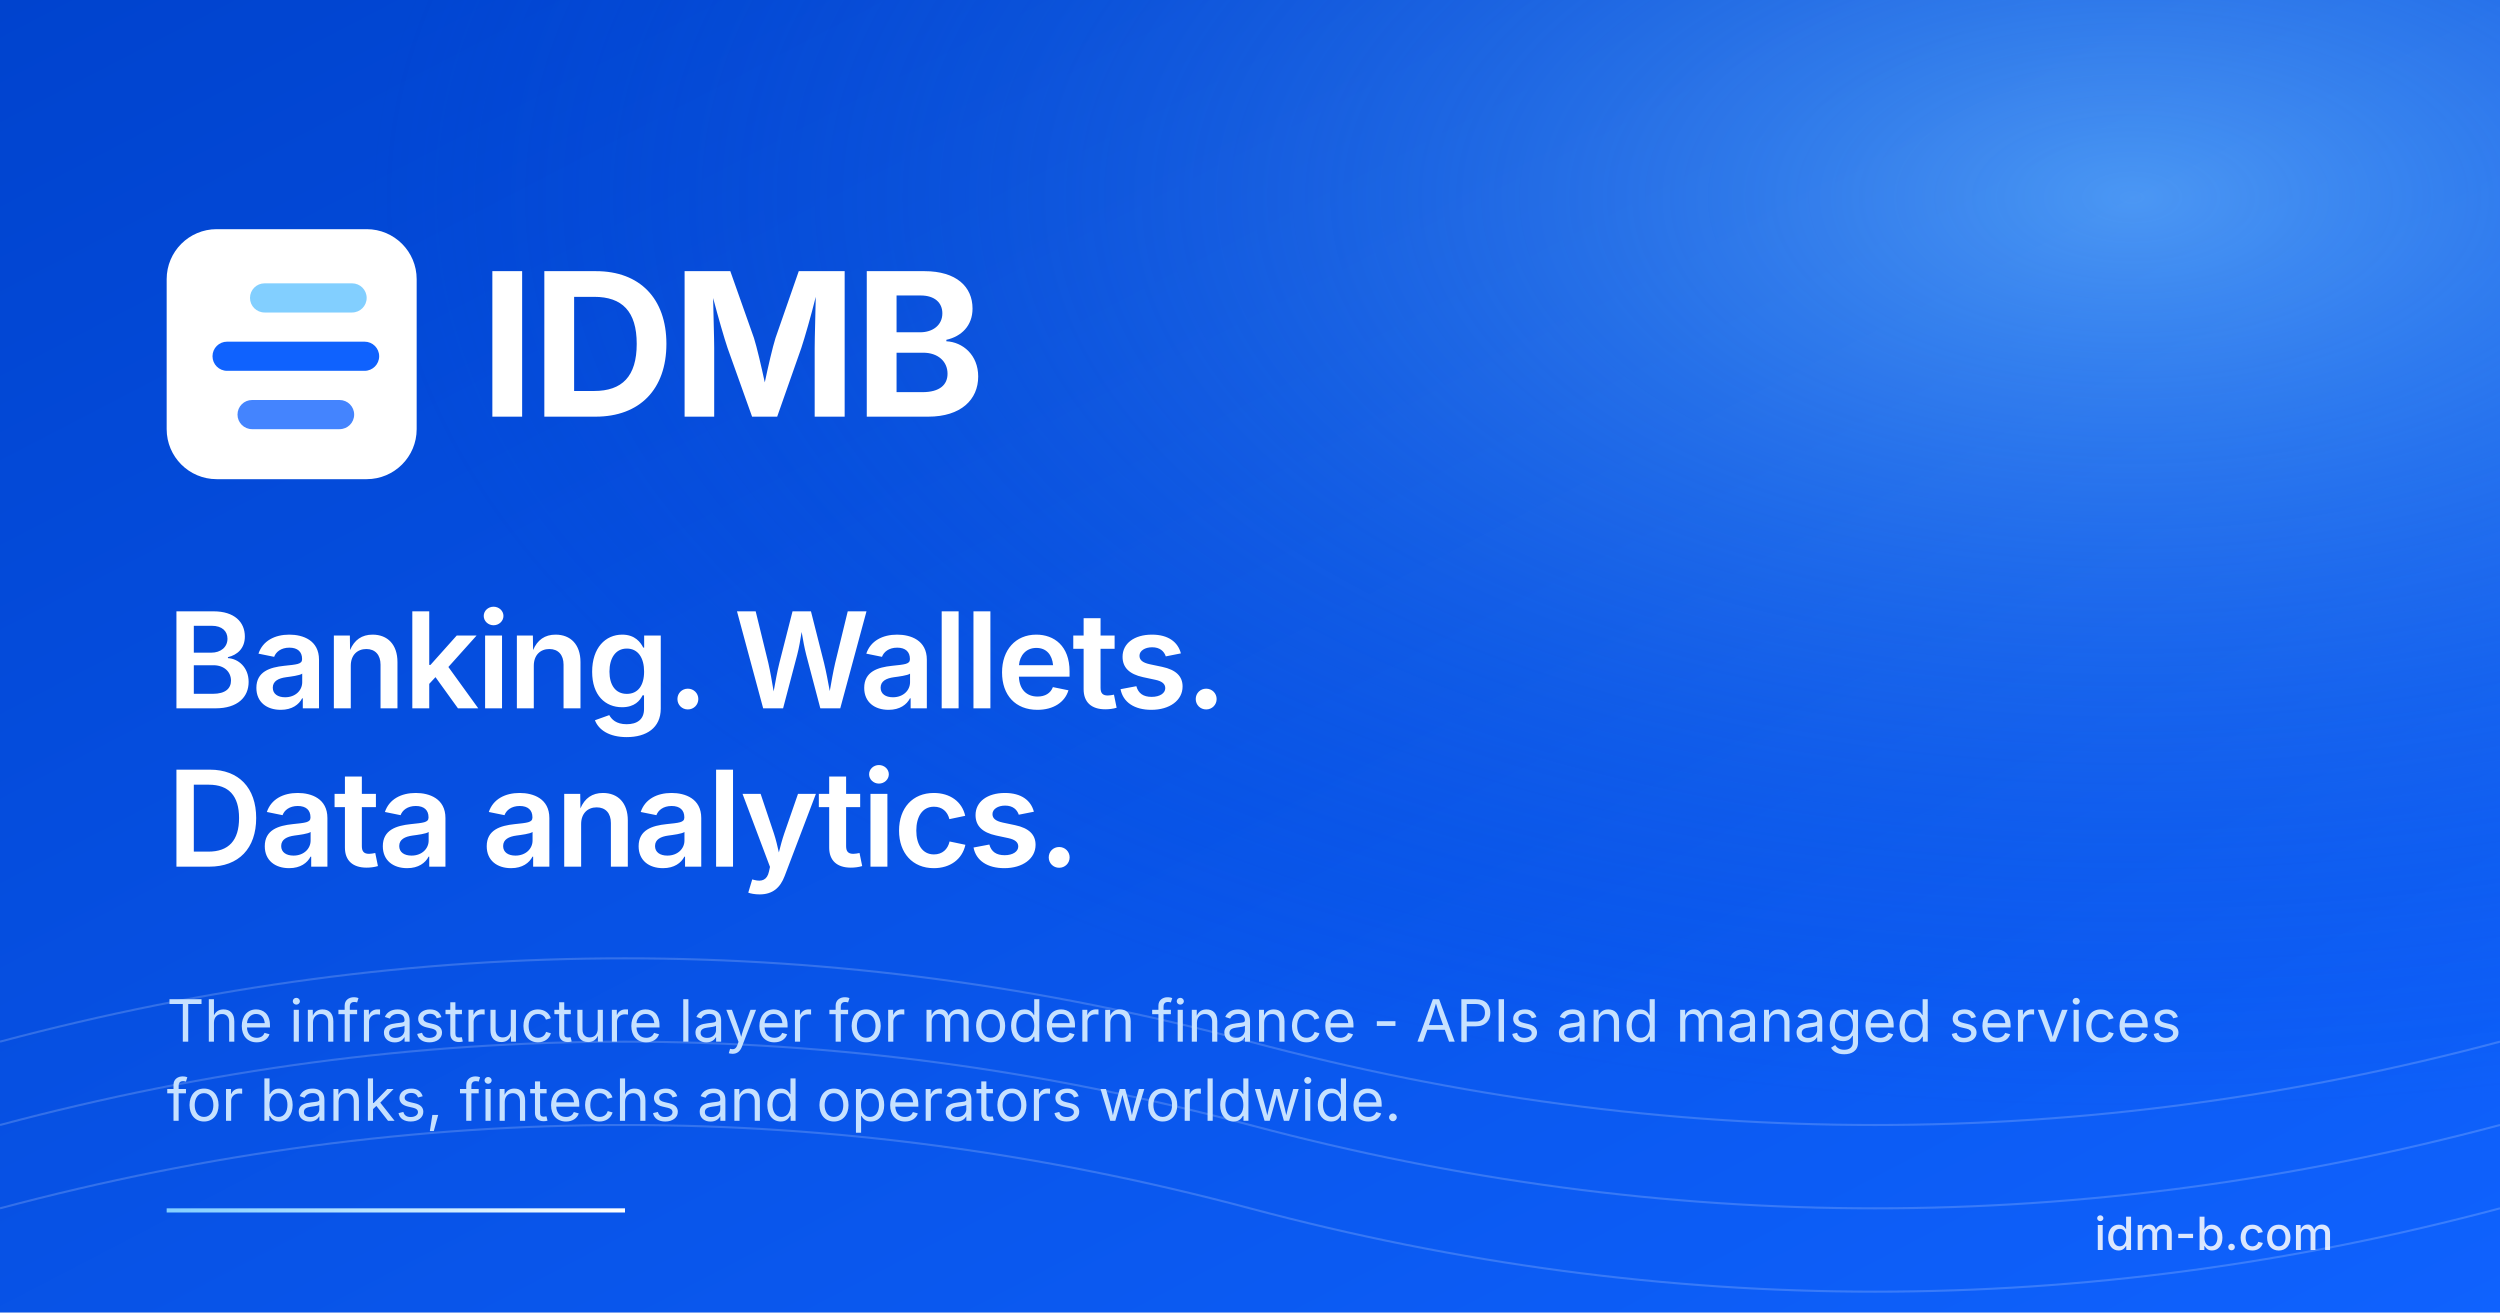
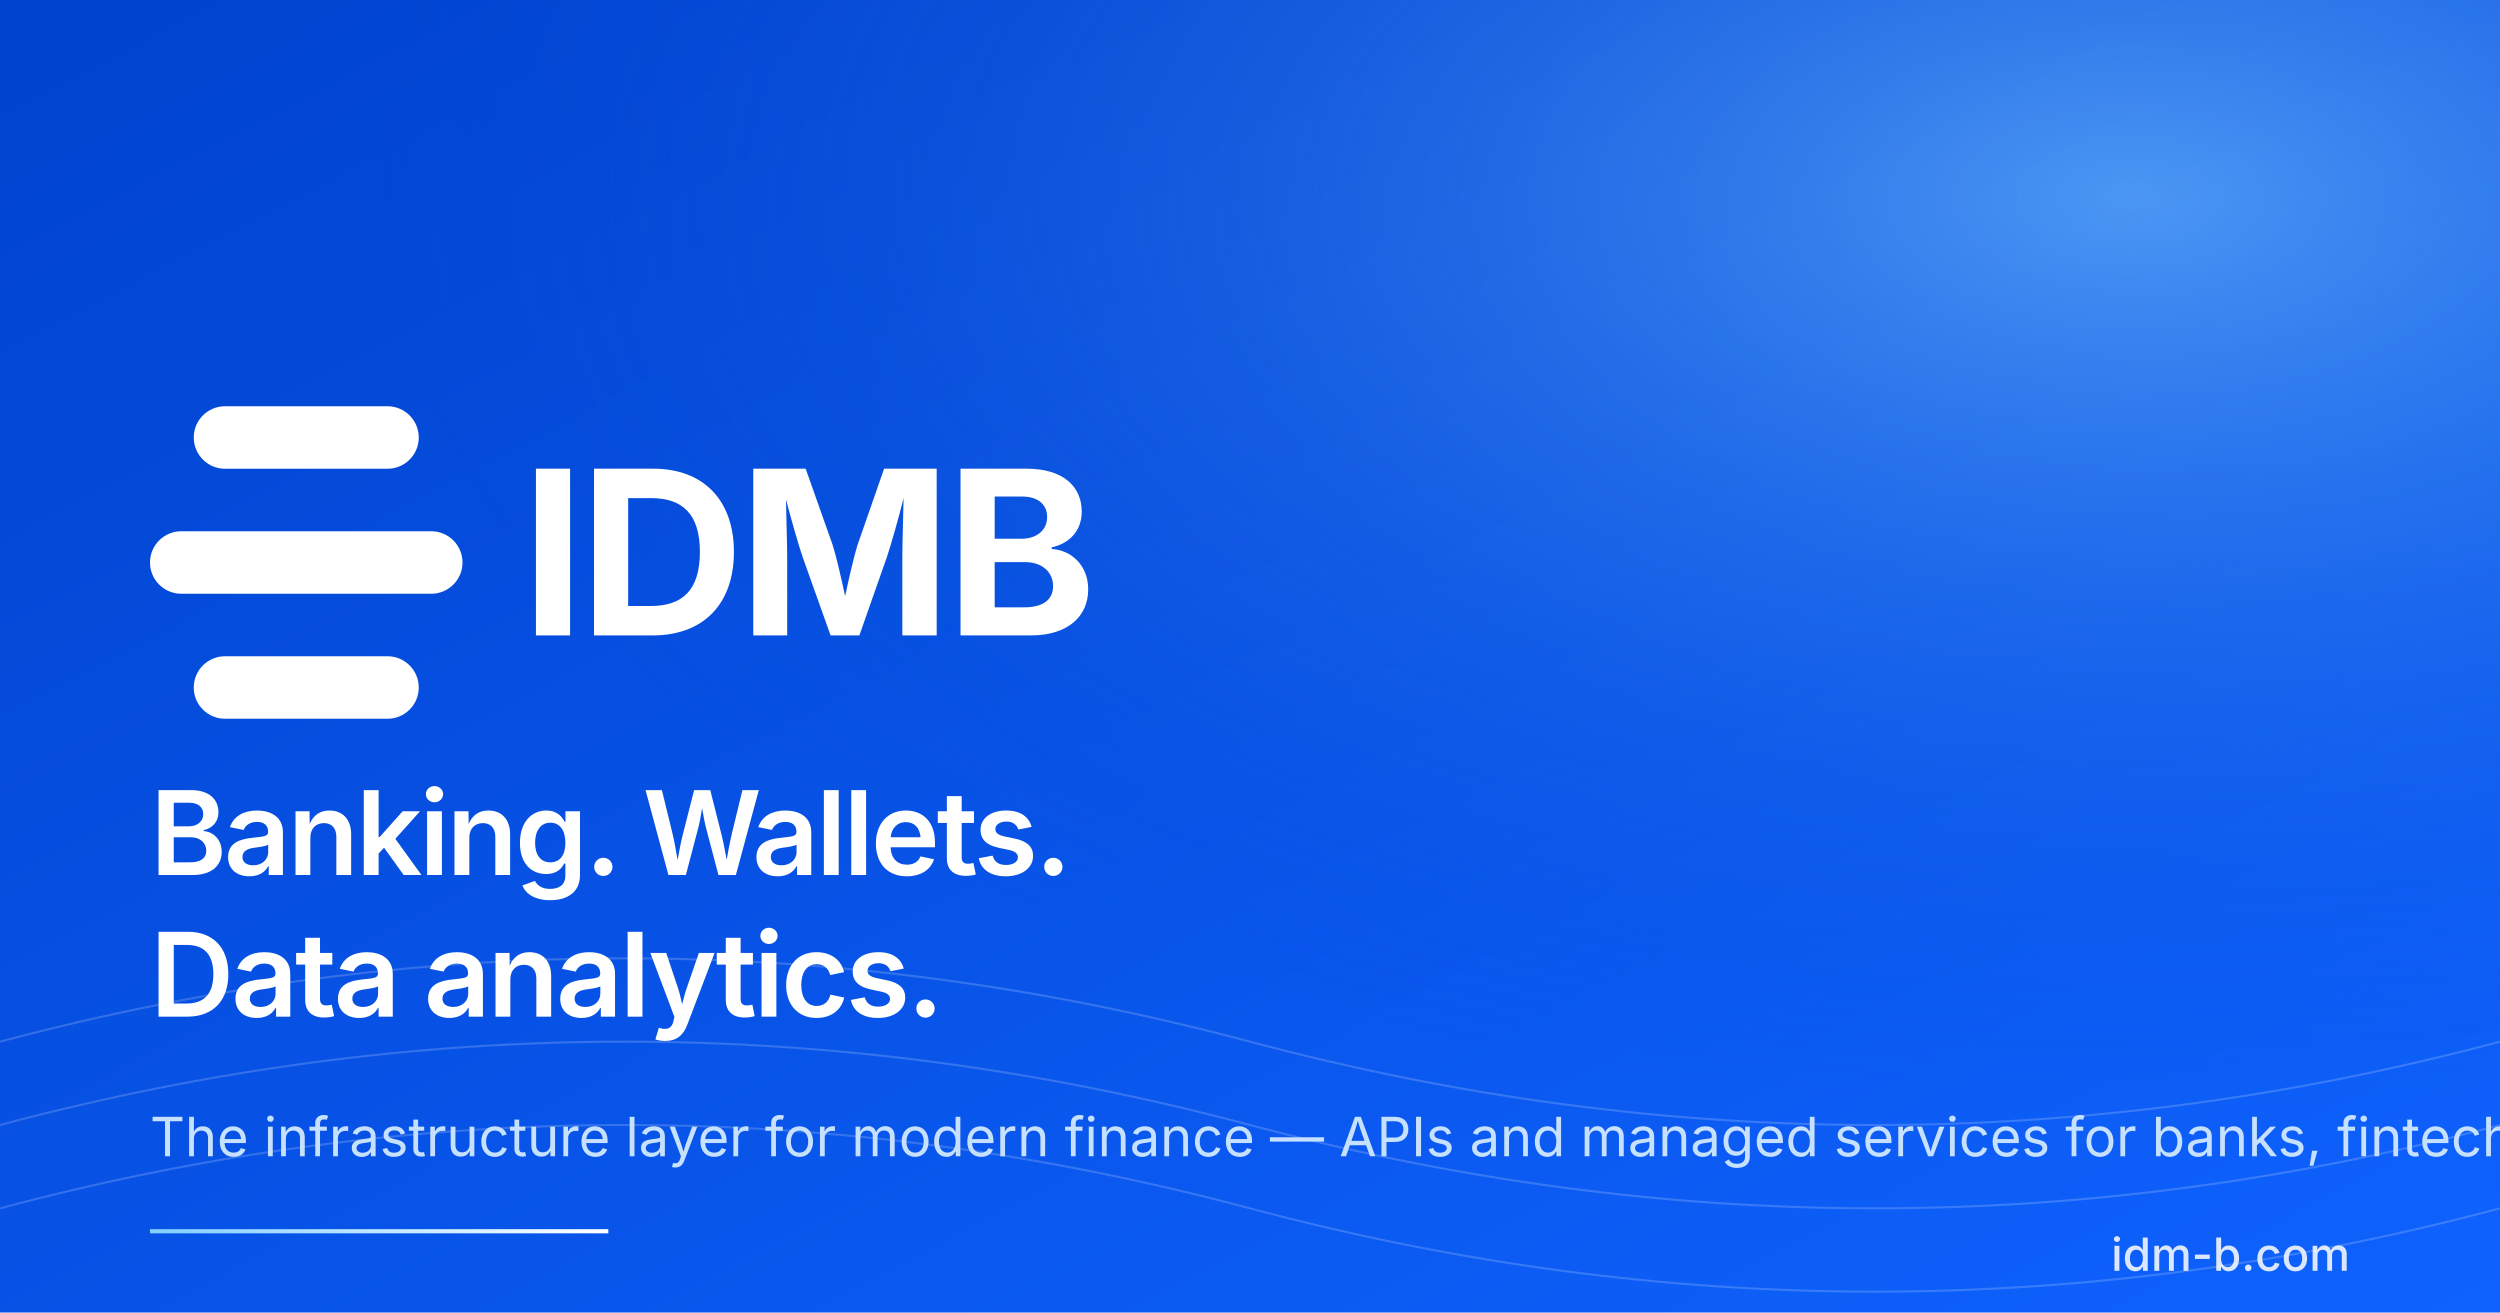
<svg xmlns="http://www.w3.org/2000/svg" viewBox="0 0 1200 630" width="1200" height="630" role="img" aria-label="IDMB - Banking, Wallets and Data Analytics Infrastructure">
  <defs>
    <linearGradient id="bg" x1="0" y1="0" x2="1" y2="1">
      <stop offset="0" stop-color="#0043ce" />
      <stop offset="1" stop-color="#0f62fe" />
    </linearGradient>
    <linearGradient id="rail" x1="0" y1="0" x2="1" y2="0">
      <stop offset="0" stop-color="#82cfff" />
      <stop offset="1" stop-color="#ffffff" />
    </linearGradient>
    <radialGradient id="glow" cx="0.85" cy="0.15" r="0.7">
      <stop offset="0" stop-color="#82cfff" stop-opacity="0.55" />
      <stop offset="1" stop-color="#0043ce" stop-opacity="0" />
    </radialGradient>
  </defs>
  <rect width="1200" height="630" fill="url(#bg)" />
  <rect width="1200" height="630" fill="url(#glow)" />
  <g opacity="0.18" stroke="#ffffff" stroke-width="1" fill="none">
    <path d="M0 540 Q 300 460 600 540 T 1200 540" />
    <path d="M0 580 Q 300 500 600 580 T 1200 580" />
    <path d="M0 500 Q 300 420 600 500 T 1200 500" />
  </g>
-   <g transform="translate(80,110)">
-     <rect width="120" height="120" rx="24" fill="#ffffff" />
-     <rect x="40" y="26" width="56" height="14" rx="7" fill="#82cfff" />
-     <rect x="22" y="54" width="80" height="14" rx="7" fill="#0f62fe" />
-     <rect x="34" y="82" width="56" height="14" rx="7" fill="#0f62fe" opacity="0.78" />
-   </g>
-   <text x="230" y="200" font-family="'IBM Plex Sans', system-ui, -apple-system, Segoe UI, sans-serif" font-size="96" font-weight="700" fill="#ffffff" letter-spacing="-2">IDMB</text>
-   <text x="80" y="340" font-family="'IBM Plex Sans', system-ui, -apple-system, Segoe UI, sans-serif" font-size="64" font-weight="600" fill="#ffffff" letter-spacing="-1.5">
-     <tspan x="80" dy="0">Banking. Wallets.</tspan>
-     <tspan x="80" dy="76">Data analytics.</tspan>
+   <rect x="93" y="195" width="108" height="30" rx="15" fill="#ffffff" />
+   <rect x="72" y="255" width="150" height="30" rx="15" fill="#ffffff" />
+   <rect x="93" y="315" width="108" height="30" rx="15" fill="#ffffff" />
+   <text x="250" y="305" font-family="'IBM Plex Sans', system-ui, -apple-system, Segoe UI, sans-serif" font-size="110" font-weight="700" fill="#ffffff" letter-spacing="-3">IDMB</text>
+   <text x="72" y="420" font-family="'IBM Plex Sans', system-ui, -apple-system, Segoe UI, sans-serif" font-size="56" font-weight="600" fill="#ffffff" letter-spacing="-1.5">
+     <tspan x="72" dy="0">Banking. Wallets.</tspan>
+     <tspan x="72" dy="68">Data analytics.</tspan>
  </text>
-   <text x="80" y="500" font-family="'IBM Plex Sans', system-ui, -apple-system, Segoe UI, sans-serif" font-size="28" font-weight="400" fill="#c6e1ff" letter-spacing="0">
-     The infrastructure layer for modern finance - APIs and managed services
+   <text x="72" y="555" font-family="'IBM Plex Sans', system-ui, -apple-system, Segoe UI, sans-serif" font-size="26" font-weight="400" fill="#c6e1ff">
+     The infrastructure layer for modern finance — APIs and managed services for banks, fintechs and operators.
  </text>
-   <text x="80" y="538" font-family="'IBM Plex Sans', system-ui, -apple-system, Segoe UI, sans-serif" font-size="28" font-weight="400" fill="#c6e1ff">
-     for banks, fintechs and operators worldwide.
-   </text>
-   <g transform="translate(80,580)">
+   <g transform="translate(72,590)">
    <rect width="220" height="2" fill="url(#rail)" />
  </g>
-   <text x="1120" y="600" text-anchor="end" font-family="'IBM Plex Sans', system-ui, -apple-system, Segoe UI, sans-serif" font-size="22" font-weight="500" fill="#ffffff" opacity="0.85">idm-b.com</text>
+   <text x="1128" y="610" text-anchor="end" font-family="'IBM Plex Sans', system-ui, -apple-system, Segoe UI, sans-serif" font-size="22" font-weight="500" fill="#ffffff" opacity="0.85">idm-b.com</text>
</svg>
